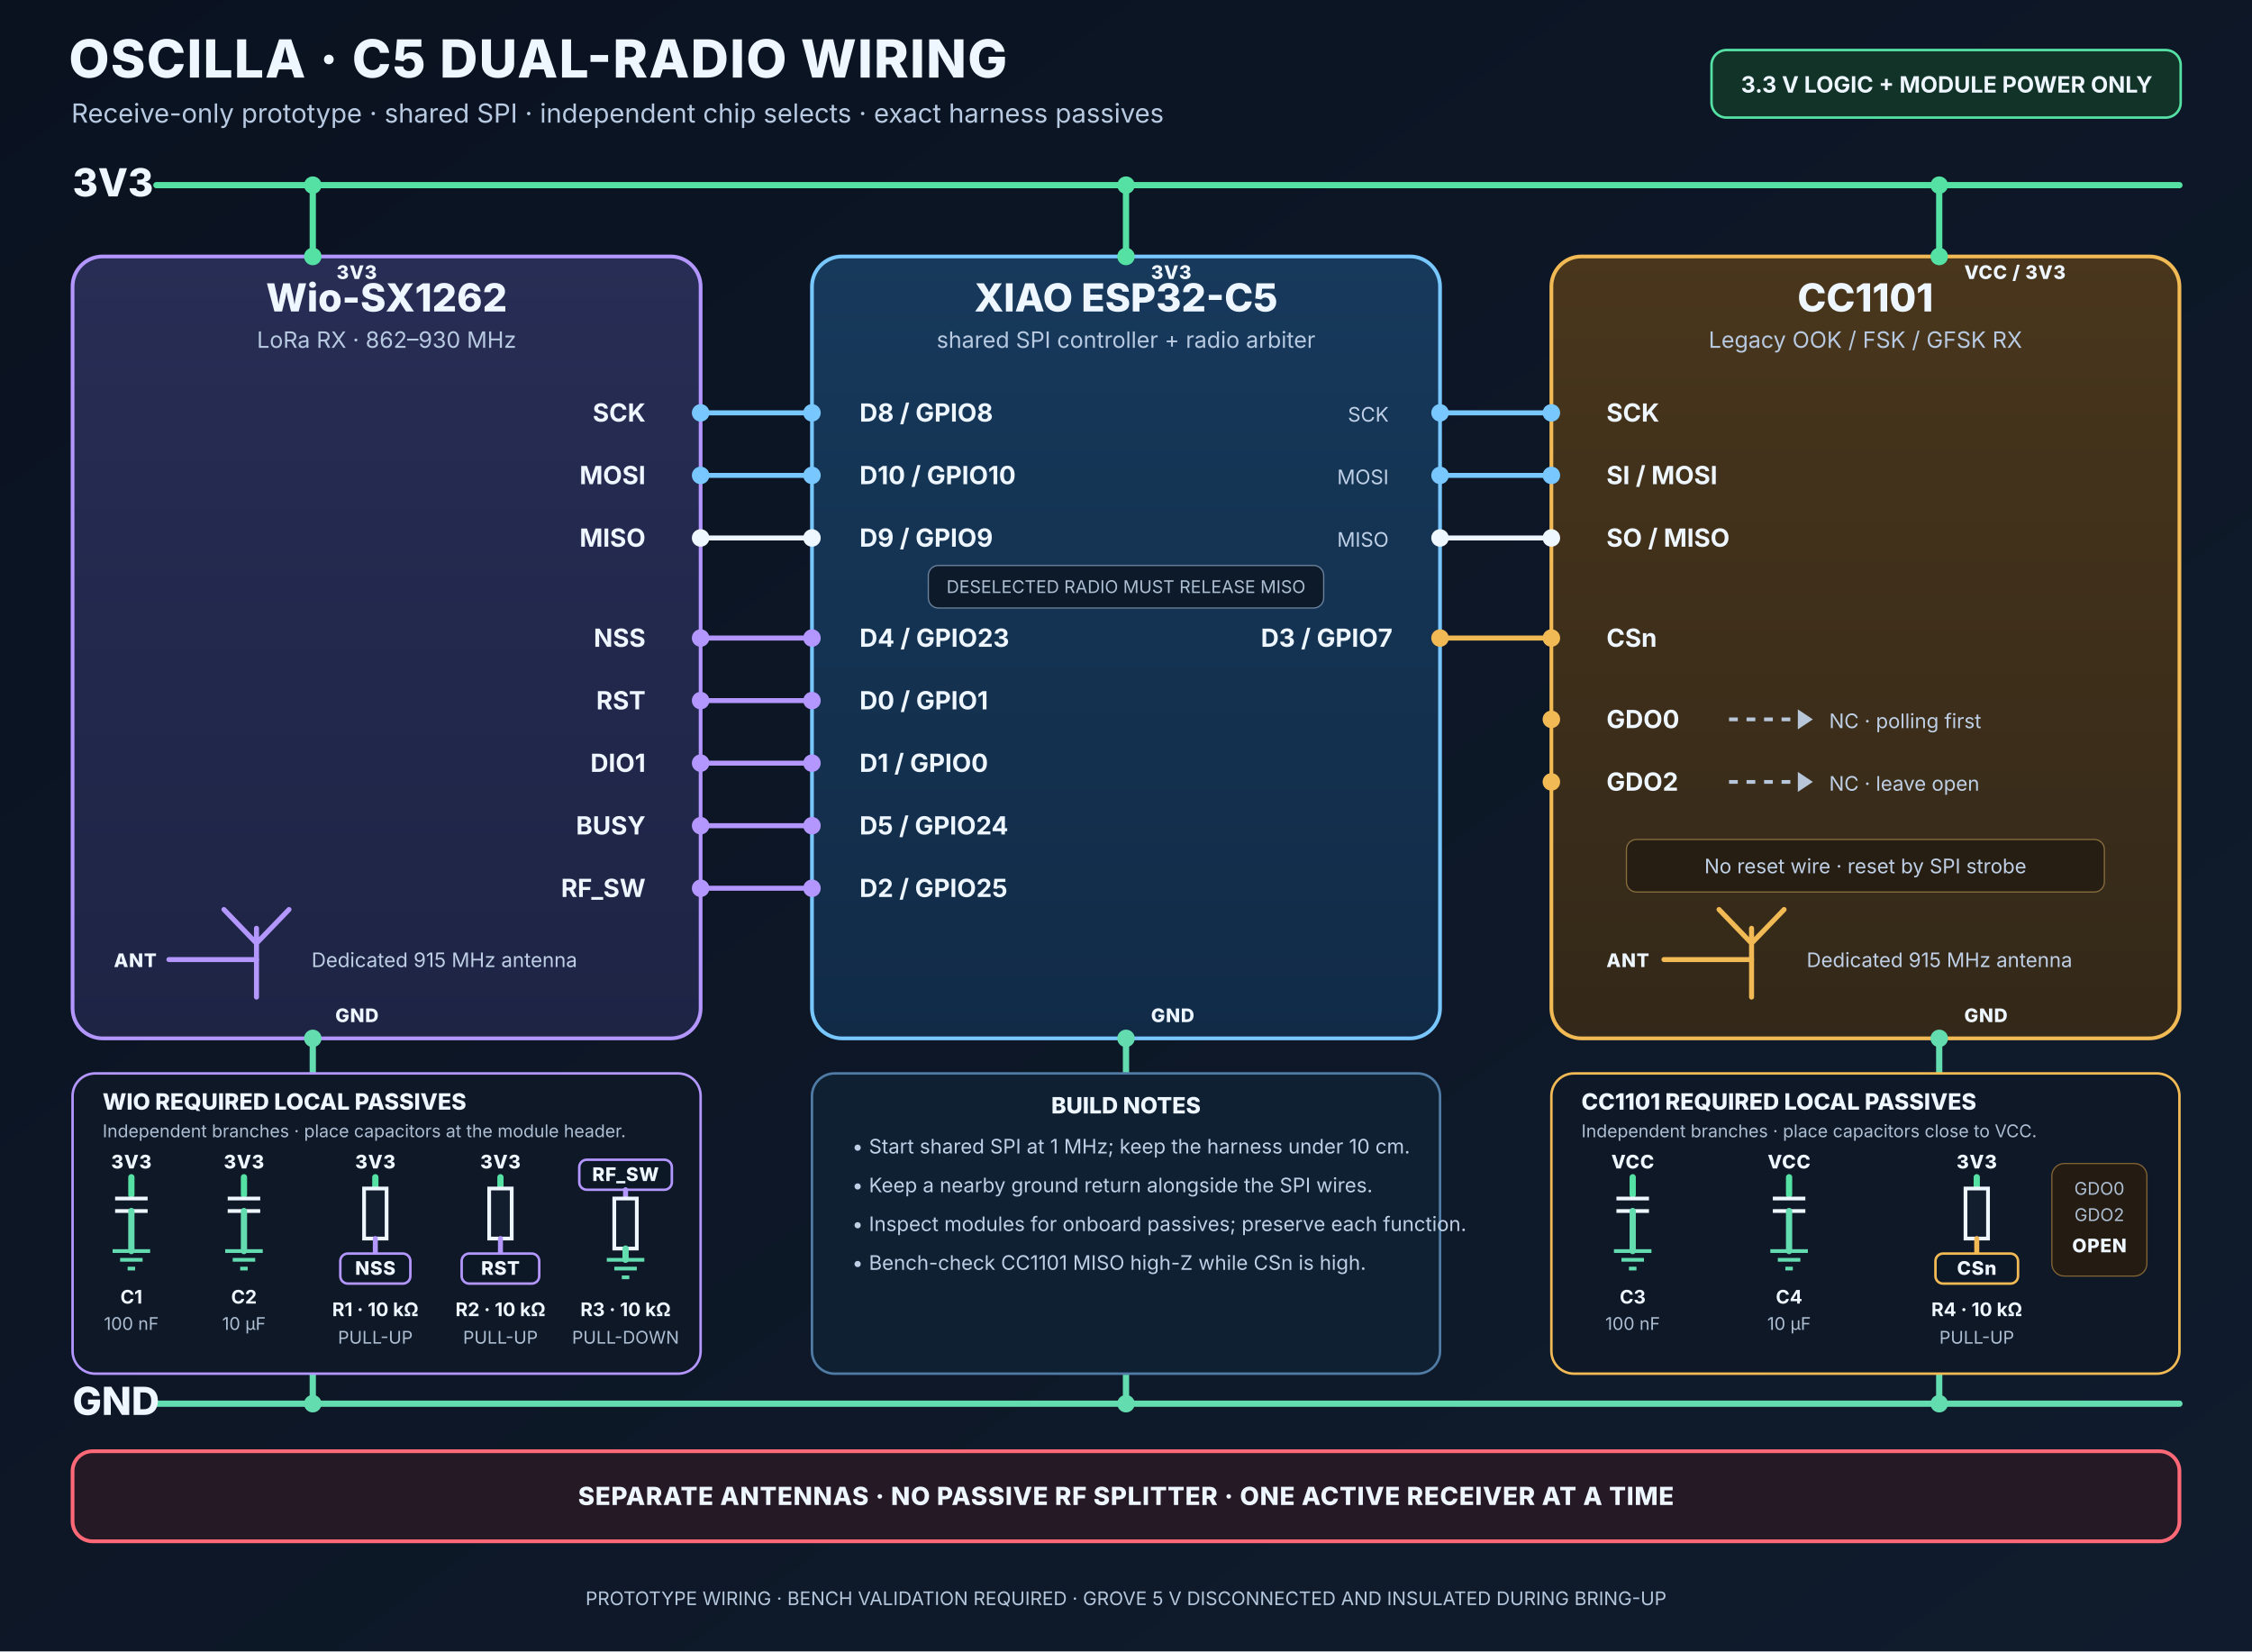
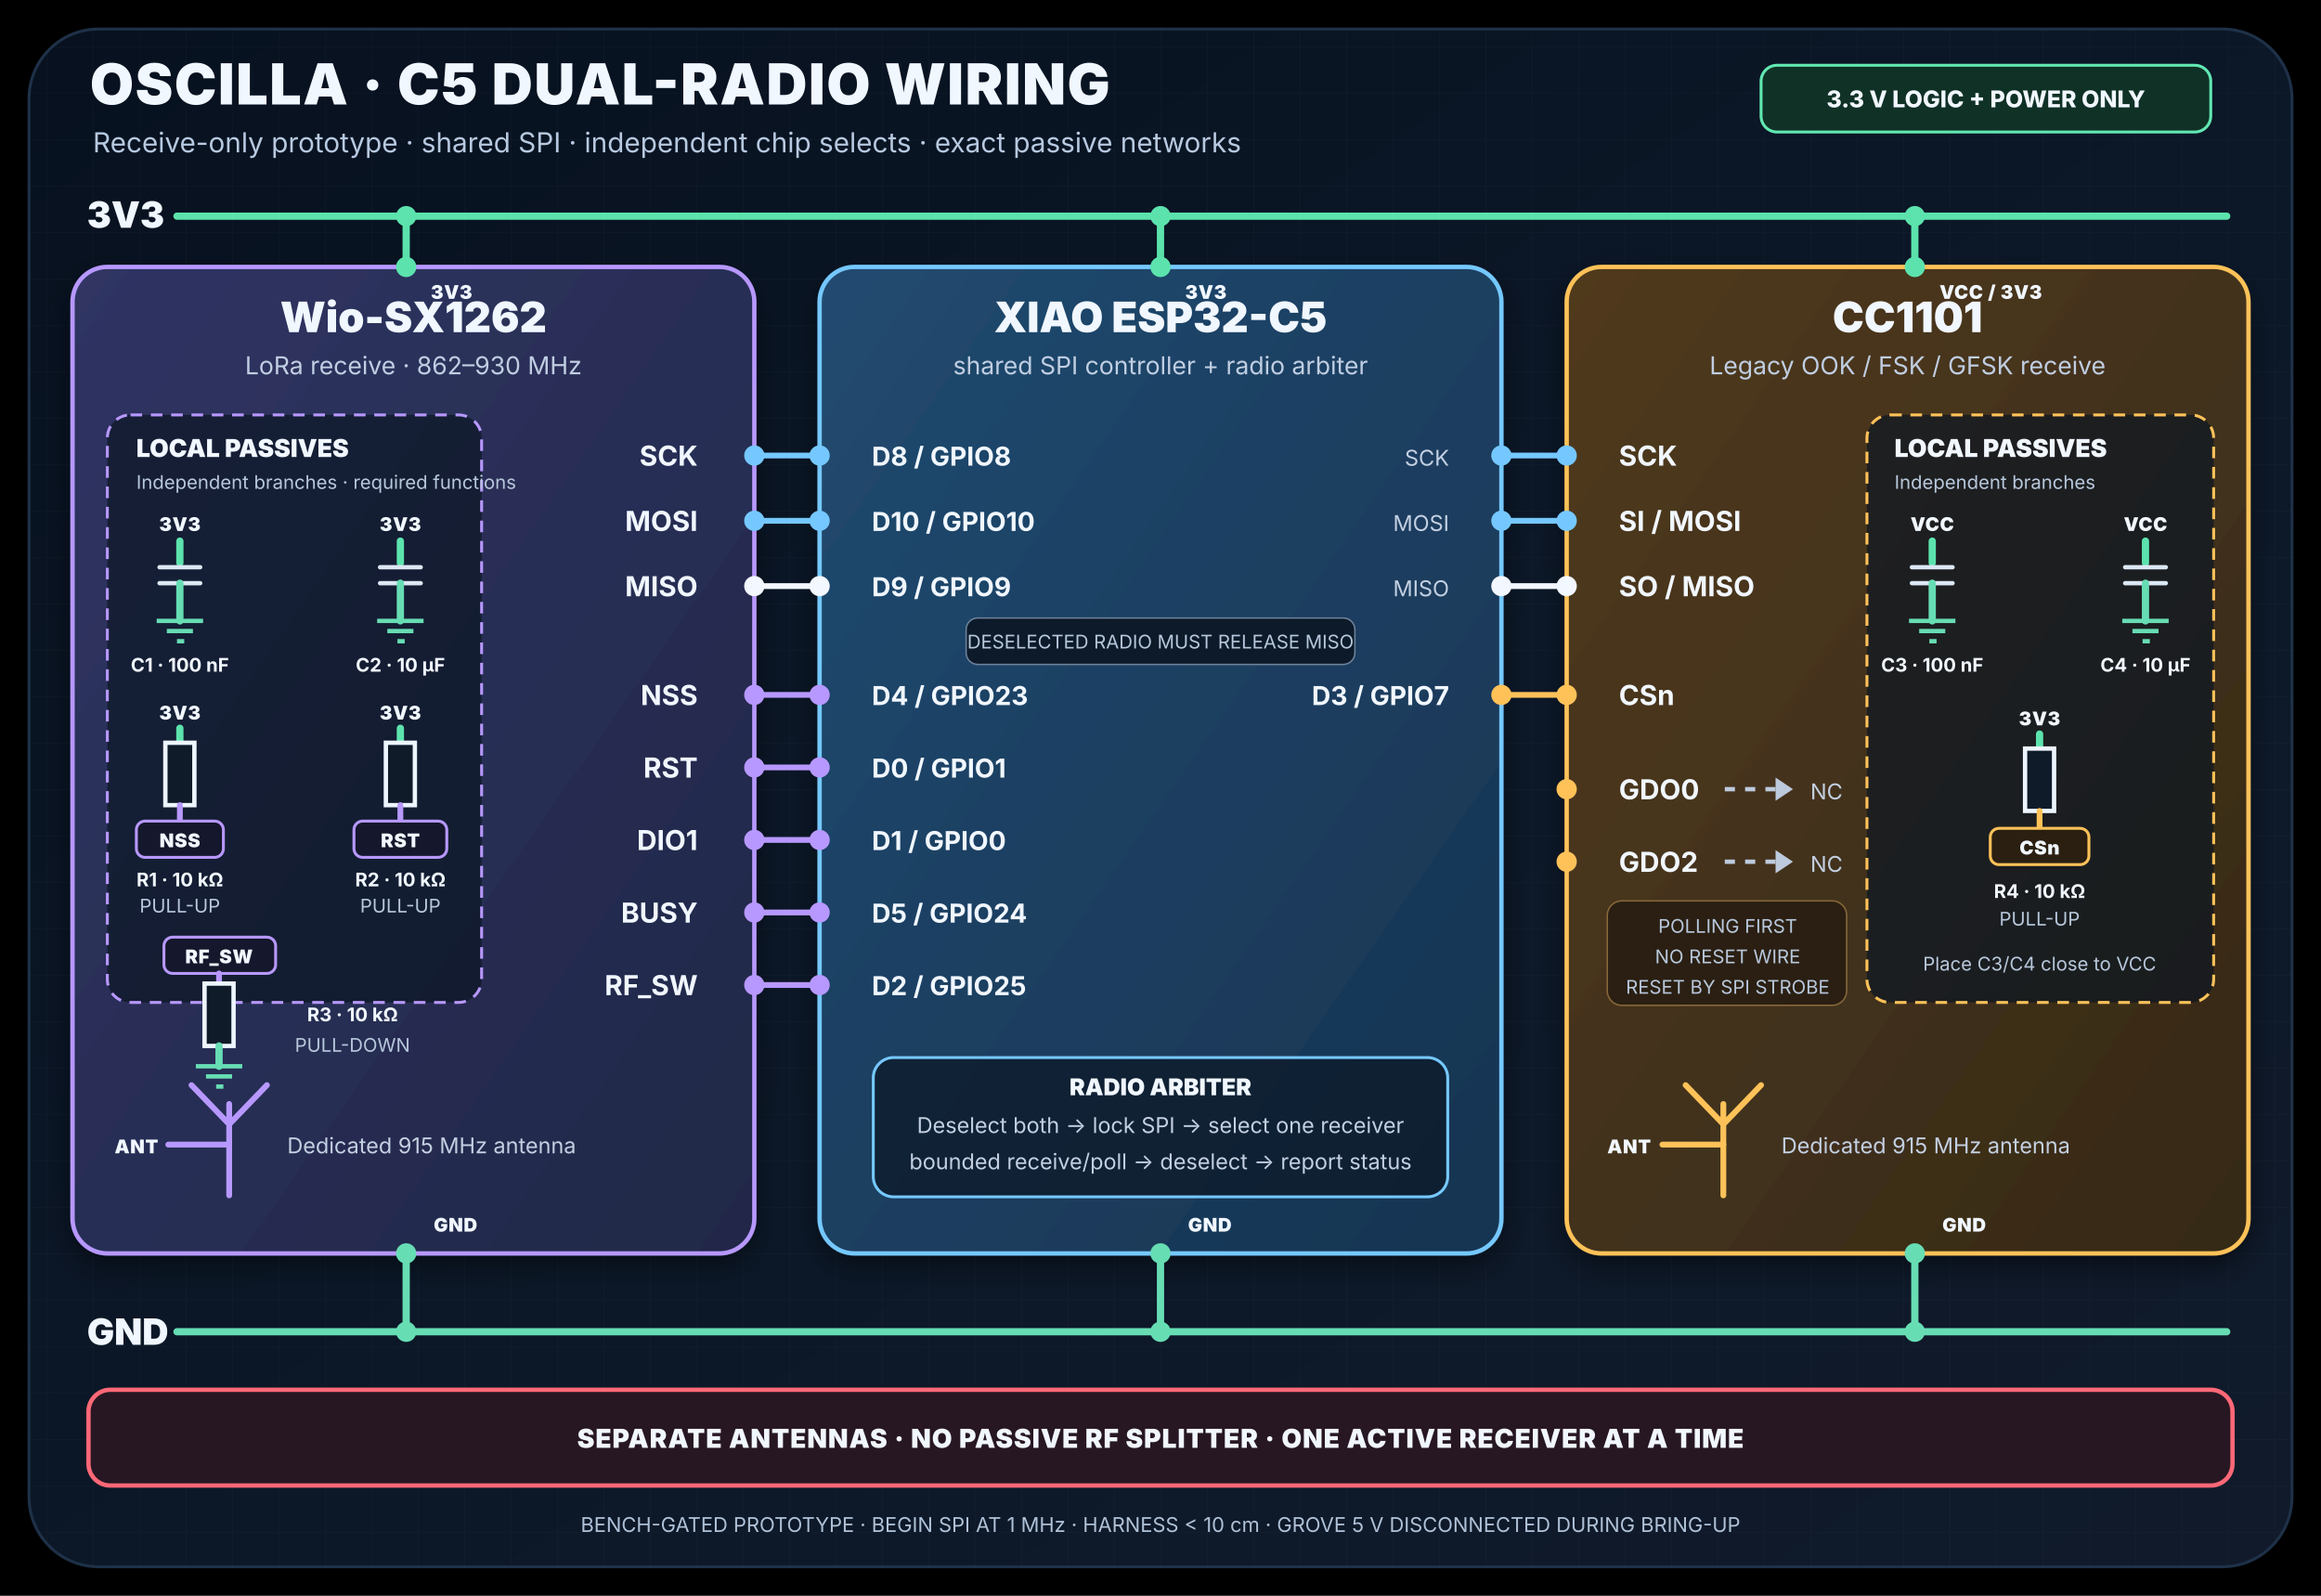
- <svg xmlns="http://www.w3.org/2000/svg" width="1800" height="1320" viewBox="0 0 1800 1320" role="img" aria-labelledby="title desc">
+ <svg xmlns="http://www.w3.org/2000/svg" width="1600" height="1100" viewBox="0 0 1600 1100" role="img" aria-labelledby="title desc">
  <defs>
-     <linearGradient id="bg" x1="0" y1="0" x2="1" y2="1">
-       <stop offset="0" stop-color="#0a1220" />
-       <stop offset="1" stop-color="#101c2d" />
-     </linearGradient>
-     <linearGradient id="c5fill" x1="0" y1="0" x2="0" y2="1">
-       <stop offset="0" stop-color="#17395b" />
-       <stop offset="1" stop-color="#112b47" />
-     </linearGradient>
-     <linearGradient id="wiofill" x1="0" y1="0" x2="0" y2="1">
-       <stop offset="0" stop-color="#282d55" />
-       <stop offset="1" stop-color="#1d2444" />
-     </linearGradient>
-     <linearGradient id="ccfill" x1="0" y1="0" x2="0" y2="1">
-       <stop offset="0" stop-color="#49361c" />
-       <stop offset="1" stop-color="#332819" />
-     </linearGradient>
+     <linearGradient id="canvas" x1="0" y1="0" x2="1" y2="1">
+       <stop stop-color="#07111f" />
+       <stop offset=".55" stop-color="#0c1828" />
+       <stop offset="1" stop-color="#101a2a" />
+     </linearGradient>
+     <linearGradient id="wio" x1="0" y1="0" x2="1" y2="1">
+       <stop stop-color="#303463" />
+       <stop offset="1" stop-color="#202847" />
+     </linearGradient>
+     <linearGradient id="c5" x1="0" y1="0" x2="1" y2="1">
+       <stop stop-color="#214a70" />
+       <stop offset="1" stop-color="#173451" />
+     </linearGradient>
+     <linearGradient id="cc" x1="0" y1="0" x2="1" y2="1">
+       <stop stop-color="#503a1d" />
+       <stop offset="1" stop-color="#352918" />
+     </linearGradient>
+     <pattern id="grid" width="32" height="32" patternUnits="userSpaceOnUse">
+       <path d="M32 0H0V32" fill="none" stroke="#9db8d8" stroke-width="1" opacity=".035" />
+     </pattern>
+     <filter id="softShadow" x="-20%" y="-20%" width="140%" height="150%">
+       <feGaussianBlur in="SourceAlpha" stdDeviation="9" result="blur" />
+       <feOffset dy="8" result="off" />
+       <feColorMatrix in="off" values="0 0 0 0 0 0 0 0 0 0 0 0 0 0 0 0 0 0 .42 0" result="shadow" />
+       <feMerge>
+         <feMergeNode in="shadow" />
+         <feMergeNode in="SourceGraphic" />
+       </feMerge>
+     </filter>
    <style>
-       text{font-family:Inter,"Segoe UI",Arial,sans-serif;fill:#eef6ff} .title{font-size:42px;font-weight:800;letter-spacing:1px}.sub{font-size:21px;fill:#b8cae1}.head{font-size:31px;font-weight:800}.role{font-size:18px;fill:#b8cae1}.pin{font-size:20px;font-weight:650}.small{font-size:16px;fill:#bfd0e6}.tiny{font-size:14px;fill:#aebfd4}.net{font-size:15px;font-weight:800;letter-spacing:.5px}.value{font-size:15px;font-weight:700}.wire{fill:none;stroke:#78c7ff;stroke-width:4;stroke-linecap:round}.wioWire{fill:none;stroke:#b397ff;stroke-width:4;stroke-linecap:round}.ccWire{fill:none;stroke:#f2ba55;stroke-width:4;stroke-linecap:round}.miso{fill:none;stroke:#eef6ff;stroke-width:4;stroke-linecap:round}.power{fill:none;stroke:#55e1a4;stroke-width:5;stroke-linecap:round}.gnd{fill:none;stroke:#63dcb0;stroke-width:5;stroke-linecap:round}.node{stroke:none}.box{stroke-width:3}.passive{fill:#0e1827;stroke-width:2}.res{fill:#121d2d;stroke:#eef6ff;stroke-width:3}.cap{stroke:#eef6ff;stroke-width:3}.nc{stroke:#b7c6d9;stroke-width:3;stroke-dasharray:7 7}.labelBox{fill:#0d1827;stroke-width:2}.warn{font-size:20px;font-weight:800;letter-spacing:.5px}.foot{font-size:15px;fill:#b5c7dc}
+       text{font-family:Inter,"Segoe UI",Arial,sans-serif;fill:#f1f7ff}.title{font-size:39px;font-weight:850;letter-spacing:1px}.subtitle{font-size:19px;fill:#b7c9e0}.cardTitle{font-size:29px;font-weight:850}.role{font-size:17px;fill:#c0cee2}.pin{font-size:19px;font-weight:700}.gpio{font-size:18px;font-weight:650}.mini{font-size:13px;fill:#b8c8dc}.small{font-size:15px;fill:#c3d0e2}.tag{font-size:13px;font-weight:850;letter-spacing:.4px}.value{font-size:13px;font-weight:750}.wire{fill:none;stroke:#75c8ff;stroke-width:4;stroke-linecap:round}.wioWire{fill:none;stroke:#b798ff;stroke-width:4;stroke-linecap:round}.ccWire{fill:none;stroke:#ffc259;stroke-width:4;stroke-linecap:round}.miso{fill:none;stroke:#f3f7ff;stroke-width:4;stroke-linecap:round}.power{fill:none;stroke:#5ce3ad;stroke-width:5;stroke-linecap:round}.ground{fill:none;stroke:#67ddb4;stroke-width:5;stroke-linecap:round}.passiveLine{fill:none;stroke:#dce7f4;stroke-width:3;stroke-linecap:round}.node{stroke:none}.nc{fill:none;stroke:#bdcadd;stroke-width:3;stroke-dasharray:7 7}.card{stroke-width:3}.panel{fill:#0b1523;fill-opacity:.68;stroke-width:2}.resistor{fill:#101b2a;stroke:#edf5ff;stroke-width:3}.warning{font-size:18px;font-weight:850;letter-spacing:.6px}.footer{font-size:14px;fill:#afc1d7}
    </style>
  </defs>
-   <rect width="1800" height="1320" fill="url(#bg)" />
-   <text id="title" class="title" x="55" y="62">OSCILLA · C5 DUAL-RADIO WIRING</text>
-   <text class="sub" x="57" y="98">Receive-only prototype · shared SPI · independent chip selects · exact harness passives</text>
-   <rect x="1368" y="40" width="375" height="54" rx="12" fill="#123328" stroke="#55e1a4" stroke-width="2" />
-   <text x="1556" y="74" text-anchor="middle" font-size="18" font-weight="700" fill="#91f1c5">3.3 V LOGIC + MODULE POWER ONLY</text>
-   <text class="head" x="58" y="157" fill="#55e1a4">3V3</text>
-   <path class="power" d="M125 148H1742" />
-   <circle class="node" cx="250" cy="148" r="7" fill="#55e1a4" />
-   <path class="power" d="M250 148V205" />
-   <circle class="node" cx="900" cy="148" r="7" fill="#55e1a4" />
-   <path class="power" d="M900 148V205" />
-   <circle class="node" cx="1550" cy="148" r="7" fill="#55e1a4" />
-   <path class="power" d="M1550 148V205" />
-   <rect class="box" x="58" y="205" width="502" height="625" rx="24" fill="url(#wiofill)" stroke="#b397ff" />
-   <rect class="box" x="649" y="205" width="502" height="625" rx="24" fill="url(#c5fill)" stroke="#78c7ff" />
-   <rect class="box" x="1240" y="205" width="502" height="625" rx="24" fill="url(#ccfill)" stroke="#f2ba55" />
-   <text class="head" x="309" y="249" text-anchor="middle">Wio-SX1262</text>
-   <text class="role" x="309" y="278" text-anchor="middle">LoRa RX · 862–930 MHz</text>
-   <text class="head" x="900" y="249" text-anchor="middle">XIAO ESP32-C5</text>
-   <text class="role" x="900" y="278" text-anchor="middle">shared SPI controller + radio arbiter</text>
-   <text class="head" x="1491" y="249" text-anchor="middle">CC1101</text>
-   <text class="role" x="1491" y="278" text-anchor="middle">Legacy OOK / FSK / GFSK RX</text>
-   <circle cx="250" cy="205" r="7" fill="#55e1a4" />
-   <text class="net" x="269" y="223" fill="#7cebbd">3V3</text>
-   <circle cx="900" cy="205" r="7" fill="#55e1a4" />
-   <text class="net" x="920" y="223" fill="#7cebbd">3V3</text>
-   <circle cx="1550" cy="205" r="7" fill="#55e1a4" />
-   <text class="net" x="1570" y="223" fill="#7cebbd">VCC / 3V3</text>
-   <text class="pin" x="516" y="337" text-anchor="end">SCK</text>
-   <circle cx="560" cy="330" r="7" fill="#78c7ff" />
-   <path class="wire" d="M560 330H649" />
-   <circle cx="649" cy="330" r="7" fill="#78c7ff" />
-   <text class="pin" x="687" y="337">D8 / GPIO8</text>
-   <text class="small" x="1110" y="337" text-anchor="end">SCK</text>
-   <circle cx="1151" cy="330" r="7" fill="#78c7ff" />
-   <path class="wire" d="M1151 330H1240" />
-   <circle cx="1240" cy="330" r="7" fill="#78c7ff" />
-   <text class="pin" x="1284" y="337">SCK</text>
-   <text class="pin" x="516" y="387" text-anchor="end">MOSI</text>
-   <circle cx="560" cy="380" r="7" fill="#78c7ff" />
-   <path class="wire" d="M560 380H649" />
-   <circle cx="649" cy="380" r="7" fill="#78c7ff" />
-   <text class="pin" x="687" y="387">D10 / GPIO10</text>
-   <text class="small" x="1110" y="387" text-anchor="end">MOSI</text>
-   <circle cx="1151" cy="380" r="7" fill="#78c7ff" />
-   <path class="wire" d="M1151 380H1240" />
-   <circle cx="1240" cy="380" r="7" fill="#78c7ff" />
-   <text class="pin" x="1284" y="387">SI / MOSI</text>
-   <text class="pin" x="516" y="437" text-anchor="end">MISO</text>
-   <circle cx="560" cy="430" r="7" fill="#eef6ff" />
-   <path class="miso" d="M560 430H649" />
-   <circle cx="649" cy="430" r="7" fill="#eef6ff" />
-   <text class="pin" x="687" y="437">D9 / GPIO9</text>
-   <text class="small" x="1110" y="437" text-anchor="end">MISO</text>
-   <circle cx="1151" cy="430" r="7" fill="#eef6ff" />
-   <path class="miso" d="M1151 430H1240" />
-   <circle cx="1240" cy="430" r="7" fill="#eef6ff" />
-   <text class="pin" x="1284" y="437">SO / MISO</text>
-   <rect x="742" y="452" width="316" height="34" rx="8" fill="#0c1a2a" stroke="#6b829c" />
-   <text class="tiny" x="900" y="474" text-anchor="middle">DESELECTED RADIO MUST RELEASE MISO</text>
-   <text class="pin" x="516" y="517" text-anchor="end" fill="#d0bdff">NSS</text>
-   <circle cx="560" cy="510" r="7" fill="#b397ff" />
-   <path class="wioWire" d="M560 510H649" />
-   <circle cx="649" cy="510" r="7" fill="#b397ff" />
-   <text class="pin" x="687" y="517" fill="#d0bdff">D4 / GPIO23</text>
-   <text class="pin" x="1113" y="517" text-anchor="end" fill="#ffd37c">D3 / GPIO7</text>
-   <circle cx="1151" cy="510" r="7" fill="#f2ba55" />
-   <path class="ccWire" d="M1151 510H1240" />
-   <circle cx="1240" cy="510" r="7" fill="#f2ba55" />
-   <text class="pin" x="1284" y="517" fill="#ffd37c">CSn</text>
+   <rect width="1600" height="1100" fill="#000" />
+   <rect x="20" y="20" width="1560" height="1060" rx="48" fill="url(#canvas)" stroke="#1e3148" stroke-width="2" />
+   <rect x="20" y="20" width="1560" height="1060" rx="48" fill="url(#grid)" />
+   <text id="title" class="title" x="62" y="72">OSCILLA · C5 DUAL-RADIO WIRING</text>
+   <text class="subtitle" x="64" y="105">Receive-only prototype · shared SPI · independent chip selects · exact passive networks</text>
+   <rect x="1214" y="45" width="310" height="46" rx="11" fill="#103126" stroke="#61e8b2" stroke-width="2" />
+   <text x="1369" y="74" text-anchor="middle" font-size="16" font-weight="800" fill="#99f3cf">3.3 V LOGIC + POWER ONLY</text>
+   <text x="60" y="157" font-size="25" font-weight="850" fill="#6ceab8">3V3</text>
+   <path class="power" d="M122 149H1535" />
+   <circle cx="280" cy="149" r="7" fill="#5ce3ad" />
+   <path class="power" d="M280 149V184" />
+   <circle cx="800" cy="149" r="7" fill="#5ce3ad" />
+   <path class="power" d="M800 149V184" />
+   <circle cx="1320" cy="149" r="7" fill="#5ce3ad" />
+   <path class="power" d="M1320 149V184" />
+   <g filter="url(#softShadow)">
+     <rect class="card" x="50" y="184" width="470" height="680" rx="24" fill="url(#wio)" stroke="#b798ff" />
+     <rect class="card" x="565" y="184" width="470" height="680" rx="24" fill="url(#c5)" stroke="#75c8ff" />
+     <rect class="card" x="1080" y="184" width="470" height="680" rx="24" fill="url(#cc)" stroke="#ffc259" />
+   </g>
+   <text class="cardTitle" x="285" y="229" text-anchor="middle">Wio-SX1262</text>
+   <text class="role" x="285" y="258" text-anchor="middle">LoRa receive · 862–930 MHz</text>
+   <text class="cardTitle" x="800" y="229" text-anchor="middle">XIAO ESP32-C5</text>
+   <text class="role" x="800" y="258" text-anchor="middle">shared SPI controller + radio arbiter</text>
+   <text class="cardTitle" x="1315" y="229" text-anchor="middle">CC1101</text>
+   <text class="role" x="1315" y="258" text-anchor="middle">Legacy OOK / FSK / GFSK receive</text>
+   <circle cx="280" cy="184" r="7" fill="#5ce3ad" />
+   <text class="tag" x="297" y="206" fill="#86efc8">3V3</text>
+   <circle cx="800" cy="184" r="7" fill="#5ce3ad" />
+   <text class="tag" x="817" y="206" fill="#86efc8">3V3</text>
+   <circle cx="1320" cy="184" r="7" fill="#5ce3ad" />
+   <text class="tag" x="1337" y="206" fill="#86efc8">VCC / 3V3</text>
+   <rect class="panel" x="74" y="286" width="258" height="405" rx="16" stroke="#b798ff" stroke-dasharray="8 6" />
+   <text x="94" y="315" font-size="17" font-weight="850" fill="#d4c8ff">LOCAL PASSIVES</text>
+   <text class="mini" x="94" y="337">Independent branches · required functions</text>
+   <text class="tag" x="124" y="366" text-anchor="middle" fill="#7cebbd">3V3</text>
+   <path class="power" d="M124 373V388" />
+   <path class="passiveLine" d="M110 391H138M110 402H138" />
+   <path class="ground" d="M124 402V428" />
+   <path d="M108 428h32m-25 7h18m-11 7h5" stroke="#67ddb4" stroke-width="3" />
+   <text class="value" x="124" y="463" text-anchor="middle">C1 · 100 nF</text>
+   <text class="tag" x="276" y="366" text-anchor="middle" fill="#7cebbd">3V3</text>
+   <path class="power" d="M276 373V388" />
+   <path class="passiveLine" d="M262 391H290M262 402H290" />
+   <path class="ground" d="M276 402V428" />
+   <path d="M260 428h32m-25 7h18m-11 7h5" stroke="#67ddb4" stroke-width="3" />
+   <text class="value" x="276" y="463" text-anchor="middle">C2 · 10 µF</text>
+   <text class="tag" x="124" y="496" text-anchor="middle" fill="#7cebbd">3V3</text>
+   <path class="power" d="M124 502V512" />
+   <rect class="resistor" x="114" y="512" width="20" height="43" />
+   <path class="wioWire" d="M124 555V566" />
+   <rect x="94" y="566" width="60" height="25" rx="6" fill="#15172c" stroke="#b798ff" stroke-width="2" />
+   <text class="tag" x="124" y="584" text-anchor="middle" fill="#ddd3ff">NSS</text>
+   <text class="value" x="124" y="611" text-anchor="middle">R1 · 10 kΩ</text>
+   <text class="mini" x="124" y="629" text-anchor="middle">PULL-UP</text>
+   <text class="tag" x="276" y="496" text-anchor="middle" fill="#7cebbd">3V3</text>
+   <path class="power" d="M276 502V512" />
+   <rect class="resistor" x="266" y="512" width="20" height="43" />
+   <path class="wioWire" d="M276 555V566" />
+   <rect x="244" y="566" width="64" height="25" rx="6" fill="#15172c" stroke="#b798ff" stroke-width="2" />
+   <text class="tag" x="276" y="584" text-anchor="middle" fill="#ddd3ff">RST</text>
+   <text class="value" x="276" y="611" text-anchor="middle">R2 · 10 kΩ</text>
+   <text class="mini" x="276" y="629" text-anchor="middle">PULL-UP</text>
+   <rect x="113" y="646" width="77" height="25" rx="6" fill="#15172c" stroke="#b798ff" stroke-width="2" />
+   <text class="tag" x="151" y="664" text-anchor="middle" fill="#ddd3ff">RF_SW</text>
+   <path class="wioWire" d="M151 671V678" />
+   <rect class="resistor" x="141" y="678" width="20" height="43" />
+   <path class="ground" d="M151 721V735" />
+   <path d="M135 735h32m-25 7h18m-11 7h5" stroke="#67ddb4" stroke-width="3" />
+   <text class="value" x="243" y="704" text-anchor="middle">R3 · 10 kΩ</text>
+   <text class="mini" x="243" y="725" text-anchor="middle">PULL-DOWN</text>
  <g>
-     <text class="pin" x="516" y="567" text-anchor="end">RST</text>
-     <circle cx="560" cy="560" r="7" fill="#b397ff" />
-     <path class="wioWire" d="M560 560H649" />
-     <circle cx="649" cy="560" r="7" fill="#b397ff" />
-     <text class="pin" x="687" y="567">D0 / GPIO1</text>
-     <text class="pin" x="516" y="617" text-anchor="end">DIO1</text>
-     <circle cx="560" cy="610" r="7" fill="#b397ff" />
-     <path class="wioWire" d="M560 610H649" />
-     <circle cx="649" cy="610" r="7" fill="#b397ff" />
-     <text class="pin" x="687" y="617">D1 / GPIO0</text>
-     <text class="pin" x="516" y="667" text-anchor="end">BUSY</text>
-     <circle cx="560" cy="660" r="7" fill="#b397ff" />
-     <path class="wioWire" d="M560 660H649" />
-     <circle cx="649" cy="660" r="7" fill="#b397ff" />
-     <text class="pin" x="687" y="667">D5 / GPIO24</text>
-     <text class="pin" x="516" y="717" text-anchor="end">RF_SW</text>
-     <circle cx="560" cy="710" r="7" fill="#b397ff" />
-     <path class="wioWire" d="M560 710H649" />
-     <circle cx="649" cy="710" r="7" fill="#b397ff" />
-     <text class="pin" x="687" y="717">D2 / GPIO25</text>
+     <text class="pin" x="481" y="321" text-anchor="end">SCK</text>
+     <circle cx="520" cy="314" r="7" fill="#75c8ff" />
+     <path class="wire" d="M520 314H565" />
+     <circle cx="565" cy="314" r="7" fill="#75c8ff" />
+     <text class="gpio" x="601" y="321">D8 / GPIO8</text>
+     <text class="small" x="999" y="321" text-anchor="end">SCK</text>
+     <circle cx="1035" cy="314" r="7" fill="#75c8ff" />
+     <path class="wire" d="M1035 314H1080" />
+     <circle cx="1080" cy="314" r="7" fill="#75c8ff" />
+     <text class="pin" x="1116" y="321">SCK</text>
+     <text class="pin" x="481" y="366" text-anchor="end">MOSI</text>
+     <circle cx="520" cy="359" r="7" fill="#75c8ff" />
+     <path class="wire" d="M520 359H565" />
+     <circle cx="565" cy="359" r="7" fill="#75c8ff" />
+     <text class="gpio" x="601" y="366">D10 / GPIO10</text>
+     <text class="small" x="999" y="366" text-anchor="end">MOSI</text>
+     <circle cx="1035" cy="359" r="7" fill="#75c8ff" />
+     <path class="wire" d="M1035 359H1080" />
+     <circle cx="1080" cy="359" r="7" fill="#75c8ff" />
+     <text class="pin" x="1116" y="366">SI / MOSI</text>
+     <text class="pin" x="481" y="411" text-anchor="end">MISO</text>
+     <circle cx="520" cy="404" r="7" fill="#f3f7ff" />
+     <path class="miso" d="M520 404H565" />
+     <circle cx="565" cy="404" r="7" fill="#f3f7ff" />
+     <text class="gpio" x="601" y="411">D9 / GPIO9</text>
+     <text class="small" x="999" y="411" text-anchor="end">MISO</text>
+     <circle cx="1035" cy="404" r="7" fill="#f3f7ff" />
+     <path class="miso" d="M1035 404H1080" />
+     <circle cx="1080" cy="404" r="7" fill="#f3f7ff" />
+     <text class="pin" x="1116" y="411">SO / MISO</text>
+     <rect x="666" y="426" width="268" height="32" rx="8" fill="#0c1a2a" stroke="#6f829a" />
+     <text class="mini" x="800" y="447" text-anchor="middle">DESELECTED RADIO MUST RELEASE MISO</text>
+     <text class="pin" x="481" y="486" text-anchor="end" fill="#dacfff">NSS</text>
+     <circle cx="520" cy="479" r="7" fill="#b798ff" />
+     <path class="wioWire" d="M520 479H565" />
+     <circle cx="565" cy="479" r="7" fill="#b798ff" />
+     <text class="gpio" x="601" y="486" fill="#dacfff">D4 / GPIO23</text>
+     <text class="gpio" x="999" y="486" text-anchor="end" fill="#ffd47f">D3 / GPIO7</text>
+     <circle cx="1035" cy="479" r="7" fill="#ffc259" />
+     <path class="ccWire" d="M1035 479H1080" />
+     <circle cx="1080" cy="479" r="7" fill="#ffc259" />
+     <text class="pin" x="1116" y="486" fill="#ffd47f">CSn</text>
+     <text class="pin" x="481" y="536" text-anchor="end">RST</text>
+     <circle cx="520" cy="529" r="7" fill="#b798ff" />
+     <path class="wioWire" d="M520 529H565" />
+     <circle cx="565" cy="529" r="7" fill="#b798ff" />
+     <text class="gpio" x="601" y="536">D0 / GPIO1</text>
+     <text class="pin" x="481" y="586" text-anchor="end">DIO1</text>
+     <circle cx="520" cy="579" r="7" fill="#b798ff" />
+     <path class="wioWire" d="M520 579H565" />
+     <circle cx="565" cy="579" r="7" fill="#b798ff" />
+     <text class="gpio" x="601" y="586">D1 / GPIO0</text>
+     <text class="pin" x="481" y="636" text-anchor="end">BUSY</text>
+     <circle cx="520" cy="629" r="7" fill="#b798ff" />
+     <path class="wioWire" d="M520 629H565" />
+     <circle cx="565" cy="629" r="7" fill="#b798ff" />
+     <text class="gpio" x="601" y="636">D5 / GPIO24</text>
+     <text class="pin" x="481" y="686" text-anchor="end">RF_SW</text>
+     <circle cx="520" cy="679" r="7" fill="#b798ff" />
+     <path class="wioWire" d="M520 679H565" />
+     <circle cx="565" cy="679" r="7" fill="#b798ff" />
+     <text class="gpio" x="601" y="686">D2 / GPIO25</text>
  </g>
-   <circle cx="1240" cy="575" r="7" fill="#f2ba55" />
-   <text class="pin" x="1284" y="582">GDO0</text>
-   <path class="nc" d="M1382 575H1437" />
-   <path d="M1437 567l12 8-12 8z" fill="#b7c6d9" />
-   <text class="small" x="1462" y="582">NC · polling first</text>
-   <circle cx="1240" cy="625" r="7" fill="#f2ba55" />
-   <text class="pin" x="1284" y="632">GDO2</text>
-   <path class="nc" d="M1382 625H1437" />
-   <path d="M1437 617l12 8-12 8z" fill="#b7c6d9" />
-   <text class="small" x="1462" y="632">NC · leave open</text>
-   <rect x="1300" y="671" width="382" height="42" rx="8" fill="#271e13" stroke="#866b3d" />
-   <text class="small" x="1491" y="698" text-anchor="middle">No reset wire · reset by SPI strobe</text>
-   <text class="net" x="91" y="773" fill="#d2c3ff">ANT</text>
-   <path class="wioWire" d="M135 767H205" />
-   <path d="M205 797V742M205 754l-26-27M205 754l26-27" fill="none" stroke="#b397ff" stroke-width="4" stroke-linecap="round" />
-   <text class="small" x="249" y="773">Dedicated 915 MHz antenna</text>
-   <text class="net" x="1284" y="773" fill="#ffd37c">ANT</text>
-   <path class="ccWire" d="M1330 767H1400" />
-   <path d="M1400 797V742M1400 754l-26-27M1400 754l26-27" fill="none" stroke="#f2ba55" stroke-width="4" stroke-linecap="round" />
-   <text class="small" x="1444" y="773">Dedicated 915 MHz antenna</text>
-   <circle cx="250" cy="830" r="7" fill="#63dcb0" />
-   <path class="gnd" d="M250 830V1122" />
-   <text class="net" x="268" y="817" fill="#7cebbd">GND</text>
-   <circle cx="900" cy="830" r="7" fill="#63dcb0" />
-   <path class="gnd" d="M900 830V1122" />
-   <text class="net" x="920" y="817" fill="#7cebbd">GND</text>
-   <circle cx="1550" cy="830" r="7" fill="#63dcb0" />
-   <path class="gnd" d="M1550 830V1122" />
-   <text class="net" x="1570" y="817" fill="#7cebbd">GND</text>
-   <rect class="passive" x="58" y="858" width="502" height="240" rx="18" stroke="#b397ff" />
-   <text x="82" y="887" font-size="18" font-weight="800" fill="#d5c9ff">WIO REQUIRED LOCAL PASSIVES</text>
-   <text class="tiny" x="82" y="909">Independent branches · place capacitors at the module header.</text>
-   <text class="net" x="105" y="934" text-anchor="middle" fill="#7cebbd">3V3</text>
-   <path class="power" d="M105 941V955" />
-   <path class="cap" d="M92 958H118M92 968H118" />
-   <path class="gnd" d="M105 968V1000" />
-   <path d="M90 1000h30m-24 7h18m-12 7h6" stroke="#63dcb0" stroke-width="3" />
-   <text class="value" x="105" y="1042" text-anchor="middle">C1</text>
-   <text class="tiny" x="105" y="1063" text-anchor="middle">100 nF</text>
-   <text class="net" x="195" y="934" text-anchor="middle" fill="#7cebbd">3V3</text>
-   <path class="power" d="M195 941V955" />
-   <path class="cap" d="M182 958H208M182 968H208" />
-   <path class="gnd" d="M195 968V1000" />
-   <path d="M180 1000h30m-24 7h18m-12 7h6" stroke="#63dcb0" stroke-width="3" />
-   <text class="value" x="195" y="1042" text-anchor="middle">C2</text>
-   <text class="tiny" x="195" y="1063" text-anchor="middle">10 µF</text>
-   <text class="net" x="300" y="934" text-anchor="middle" fill="#7cebbd">3V3</text>
-   <path class="power" d="M300 941V950" />
-   <rect class="res" x="291" y="950" width="18" height="40" />
-   <path class="wioWire" d="M300 990V1002" />
-   <rect class="labelBox" x="272" y="1002" width="56" height="24" rx="6" stroke="#b397ff" />
-   <text class="net" x="300" y="1019" text-anchor="middle" fill="#d5c9ff">NSS</text>
-   <text class="value" x="300" y="1052" text-anchor="middle">R1 · 10 kΩ</text>
-   <text class="tiny" x="300" y="1074" text-anchor="middle">PULL-UP</text>
-   <text class="net" x="400" y="934" text-anchor="middle" fill="#7cebbd">3V3</text>
-   <path class="power" d="M400 941V950" />
-   <rect class="res" x="391" y="950" width="18" height="40" />
-   <path class="wioWire" d="M400 990V1002" />
-   <rect class="labelBox" x="369" y="1002" width="62" height="24" rx="6" stroke="#b397ff" />
-   <text class="net" x="400" y="1019" text-anchor="middle" fill="#d5c9ff">RST</text>
-   <text class="value" x="400" y="1052" text-anchor="middle">R2 · 10 kΩ</text>
-   <text class="tiny" x="400" y="1074" text-anchor="middle">PULL-UP</text>
-   <rect class="labelBox" x="463" y="927" width="74" height="24" rx="6" stroke="#b397ff" />
-   <text class="net" x="500" y="944" text-anchor="middle" fill="#d5c9ff">RF_SW</text>
-   <path class="wioWire" d="M500 951V958" />
-   <rect class="res" x="491" y="958" width="18" height="40" />
-   <path class="gnd" d="M500 998V1007" />
-   <path d="M485 1007h30m-24 7h18m-12 7h6" stroke="#63dcb0" stroke-width="3" />
-   <text class="value" x="500" y="1052" text-anchor="middle">R3 · 10 kΩ</text>
-   <text class="tiny" x="500" y="1074" text-anchor="middle">PULL-DOWN</text>
-   <rect x="649" y="858" width="502" height="240" rx="18" fill="#0e2032" stroke="#4f7ba4" stroke-width="2" />
-   <text x="900" y="890" text-anchor="middle" font-size="18" font-weight="800">BUILD NOTES</text>
-   <text class="small" x="681" y="922">• Start shared SPI at 1 MHz; keep the harness under 10 cm.</text>
-   <text class="small" x="681" y="953">• Keep a nearby ground return alongside the SPI wires.</text>
-   <text class="small" x="681" y="984">• Inspect modules for onboard passives; preserve each function.</text>
-   <text class="small" x="681" y="1015">• Bench-check CC1101 MISO high-Z while CSn is high.</text>
-   <rect class="passive" x="1240" y="858" width="502" height="240" rx="18" stroke="#f2ba55" />
-   <text x="1264" y="887" font-size="18" font-weight="800" fill="#ffd37c">CC1101 REQUIRED LOCAL PASSIVES</text>
-   <text class="tiny" x="1264" y="909">Independent branches · place capacitors close to VCC.</text>
-   <text class="net" x="1305" y="934" text-anchor="middle" fill="#7cebbd">VCC</text>
-   <path class="power" d="M1305 941V955" />
-   <path class="cap" d="M1292 958H1318M1292 968H1318" />
-   <path class="gnd" d="M1305 968V1000" />
-   <path d="M1290 1000h30m-24 7h18m-12 7h6" stroke="#63dcb0" stroke-width="3" />
-   <text class="value" x="1305" y="1042" text-anchor="middle">C3</text>
-   <text class="tiny" x="1305" y="1063" text-anchor="middle">100 nF</text>
-   <text class="net" x="1430" y="934" text-anchor="middle" fill="#7cebbd">VCC</text>
-   <path class="power" d="M1430 941V955" />
-   <path class="cap" d="M1417 958H1443M1417 968H1443" />
-   <path class="gnd" d="M1430 968V1000" />
-   <path d="M1415 1000h30m-24 7h18m-12 7h6" stroke="#63dcb0" stroke-width="3" />
-   <text class="value" x="1430" y="1042" text-anchor="middle">C4</text>
-   <text class="tiny" x="1430" y="1063" text-anchor="middle">10 µF</text>
-   <text class="net" x="1580" y="934" text-anchor="middle" fill="#7cebbd">3V3</text>
-   <path class="power" d="M1580 941V950" />
-   <rect class="res" x="1571" y="950" width="18" height="40" />
-   <path class="ccWire" d="M1580 990V1002" />
-   <rect class="labelBox" x="1547" y="1002" width="66" height="24" rx="6" stroke="#f2ba55" />
-   <text class="net" x="1580" y="1019" text-anchor="middle" fill="#ffd37c">CSn</text>
-   <text class="value" x="1580" y="1052" text-anchor="middle">R4 · 10 kΩ</text>
-   <text class="tiny" x="1580" y="1074" text-anchor="middle">PULL-UP</text>
-   <rect x="1640" y="930" width="76" height="90" rx="10" fill="#241c12" stroke="#806234" />
-   <text class="tiny" x="1678" y="955" text-anchor="middle">GDO0</text>
-   <text class="tiny" x="1678" y="976" text-anchor="middle">GDO2</text>
-   <text class="net" x="1678" y="1001" text-anchor="middle" fill="#ffd37c">OPEN</text>
-   <circle class="node" cx="250" cy="1122" r="7" fill="#63dcb0" />
-   <circle class="node" cx="900" cy="1122" r="7" fill="#63dcb0" />
-   <circle class="node" cx="1550" cy="1122" r="7" fill="#63dcb0" />
-   <path class="gnd" d="M125 1122H1742" />
-   <text class="head" x="58" y="1131" fill="#63dcb0">GND</text>
-   <rect x="58" y="1160" width="1684" height="72" rx="16" fill="#251925" stroke="#ff6977" stroke-width="3" />
-   <text class="warn" x="900" y="1203" text-anchor="middle" fill="#ff8390">SEPARATE ANTENNAS · NO PASSIVE RF SPLITTER · ONE ACTIVE RECEIVER AT A TIME</text>
-   <text class="foot" x="900" y="1283" text-anchor="middle">PROTOTYPE WIRING · BENCH VALIDATION REQUIRED · GROVE 5 V DISCONNECTED AND INSULATED DURING BRING-UP</text>
+   <rect class="panel" x="602" y="729" width="396" height="96" rx="14" stroke="#75c8ff" />
+   <text x="800" y="755" text-anchor="middle" font-size="16" font-weight="850">RADIO ARBITER</text>
+   <text class="small" x="800" y="781" text-anchor="middle">Deselect both → lock SPI → select one receiver</text>
+   <text class="small" x="800" y="806" text-anchor="middle">bounded receive/poll → deselect → report status</text>
+   <rect class="panel" x="1287" y="286" width="239" height="405" rx="16" stroke="#ffc259" stroke-dasharray="8 6" />
+   <text x="1306" y="315" font-size="17" font-weight="850" fill="#ffd98f">LOCAL PASSIVES</text>
+   <text class="mini" x="1306" y="337">Independent branches</text>
+   <text class="tag" x="1332" y="366" text-anchor="middle" fill="#7cebbd">VCC</text>
+   <path class="power" d="M1332 373V388" />
+   <path class="passiveLine" d="M1318 391H1346M1318 402H1346" />
+   <path class="ground" d="M1332 402V428" />
+   <path d="M1316 428h32m-25 7h18m-11 7h5" stroke="#67ddb4" stroke-width="3" />
+   <text class="value" x="1332" y="463" text-anchor="middle">C3 · 100 nF</text>
+   <text class="tag" x="1479" y="366" text-anchor="middle" fill="#7cebbd">VCC</text>
+   <path class="power" d="M1479 373V388" />
+   <path class="passiveLine" d="M1465 391H1493M1465 402H1493" />
+   <path class="ground" d="M1479 402V428" />
+   <path d="M1463 428h32m-25 7h18m-11 7h5" stroke="#67ddb4" stroke-width="3" />
+   <text class="value" x="1479" y="463" text-anchor="middle">C4 · 10 µF</text>
+   <text class="tag" x="1406" y="500" text-anchor="middle" fill="#7cebbd">3V3</text>
+   <path class="power" d="M1406 506V516" />
+   <rect class="resistor" x="1396" y="516" width="20" height="43" />
+   <path class="ccWire" d="M1406 559V571" />
+   <rect x="1372" y="571" width="68" height="25" rx="6" fill="#2a1f11" stroke="#ffc259" stroke-width="2" />
+   <text class="tag" x="1406" y="589" text-anchor="middle" fill="#ffe0a1">CSn</text>
+   <text class="value" x="1406" y="619" text-anchor="middle">R4 · 10 kΩ</text>
+   <text class="mini" x="1406" y="638" text-anchor="middle">PULL-UP</text>
+   <text class="mini" x="1406" y="669" text-anchor="middle">Place C3/C4 close to VCC</text>
+   <circle cx="1080" cy="544" r="7" fill="#ffc259" />
+   <text class="pin" x="1116" y="551">GDO0</text>
+   <path class="nc" d="M1189 544H1224" />
+   <path d="M1224 536l12 8-12 8z" fill="#bdcadd" />
+   <text class="small" x="1248" y="551">NC</text>
+   <circle cx="1080" cy="594" r="7" fill="#ffc259" />
+   <text class="pin" x="1116" y="601">GDO2</text>
+   <path class="nc" d="M1189 594H1224" />
+   <path d="M1224 586l12 8-12 8z" fill="#bdcadd" />
+   <text class="small" x="1248" y="601">NC</text>
+   <rect x="1108" y="621" width="165" height="72" rx="10" fill="#2a1f12" stroke="#88683a" />
+   <text class="mini" x="1191" y="643" text-anchor="middle">POLLING FIRST</text>
+   <text class="mini" x="1191" y="664" text-anchor="middle">NO RESET WIRE</text>
+   <text class="mini" x="1191" y="685" text-anchor="middle">RESET BY SPI STROBE</text>
+   <text class="tag" x="79" y="795" fill="#ddd3ff">ANT</text>
+   <path class="wioWire" d="M116 789H158" />
+   <path d="M158 824V761M158 775l-26-27M158 775l26-27" fill="none" stroke="#b798ff" stroke-width="4" stroke-linecap="round" />
+   <text class="small" x="198" y="795">Dedicated 915 MHz antenna</text>
+   <text class="tag" x="1108" y="795" fill="#ffe0a1">ANT</text>
+   <path class="ccWire" d="M1146 789H1188" />
+   <path d="M1188 824V761M1188 775l-26-27M1188 775l26-27" fill="none" stroke="#ffc259" stroke-width="4" stroke-linecap="round" />
+   <text class="small" x="1228" y="795">Dedicated 915 MHz antenna</text>
+   <circle cx="280" cy="864" r="7" fill="#67ddb4" />
+   <path class="ground" d="M280 864V917" />
+   <circle cx="800" cy="864" r="7" fill="#67ddb4" />
+   <path class="ground" d="M800 864V917" />
+   <circle cx="1320" cy="864" r="7" fill="#67ddb4" />
+   <path class="ground" d="M1320 864V917" />
+   <text class="tag" x="299" y="849" fill="#86efc8">GND</text>
+   <text class="tag" x="819" y="849" fill="#86efc8">GND</text>
+   <text class="tag" x="1339" y="849" fill="#86efc8">GND</text>
+   <text x="60" y="927" font-size="25" font-weight="850" fill="#6ceab8">GND</text>
+   <path class="ground" d="M122 918H1535" />
+   <circle cx="280" cy="918" r="7" fill="#67ddb4" />
+   <circle cx="800" cy="918" r="7" fill="#67ddb4" />
+   <circle cx="1320" cy="918" r="7" fill="#67ddb4" />
+   <rect x="61" y="958" width="1478" height="66" rx="15" fill="#271723" stroke="#ff6877" stroke-width="3" />
+   <text class="warning" x="800" y="998" text-anchor="middle" fill="#ff8792">SEPARATE ANTENNAS · NO PASSIVE RF SPLITTER · ONE ACTIVE RECEIVER AT A TIME</text>
+   <text class="footer" x="800" y="1056" text-anchor="middle">BENCH-GATED PROTOTYPE · BEGIN SPI AT 1 MHz · HARNESS &lt; 10 cm · GROVE 5 V DISCONNECTED DURING BRING-UP</text>
</svg>
